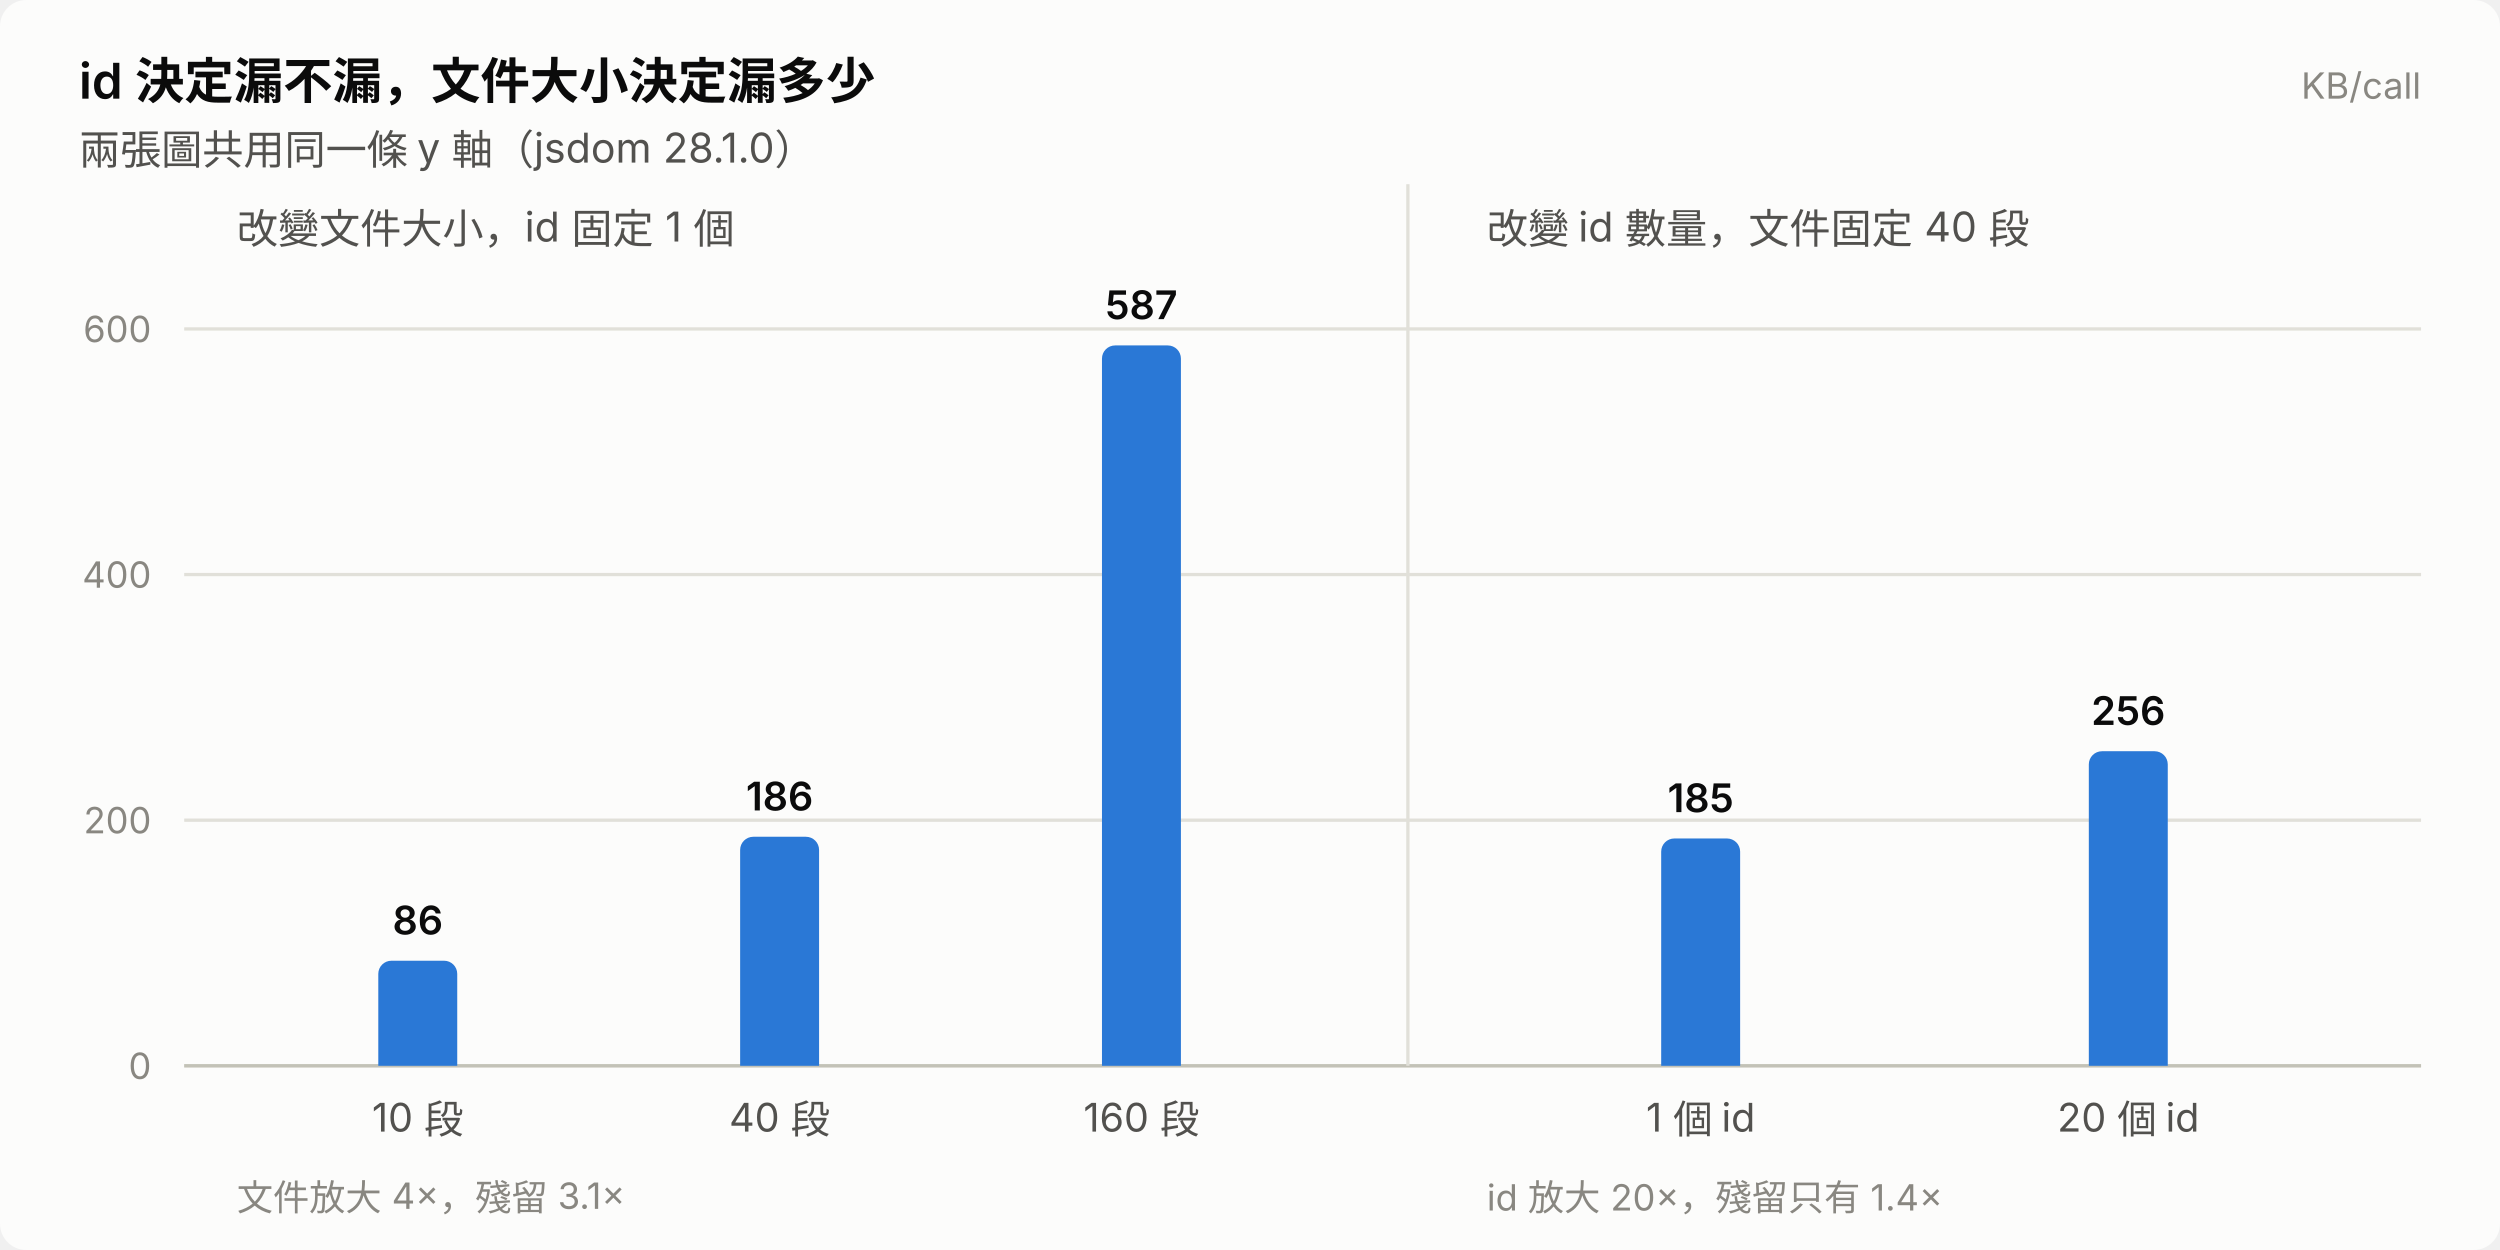
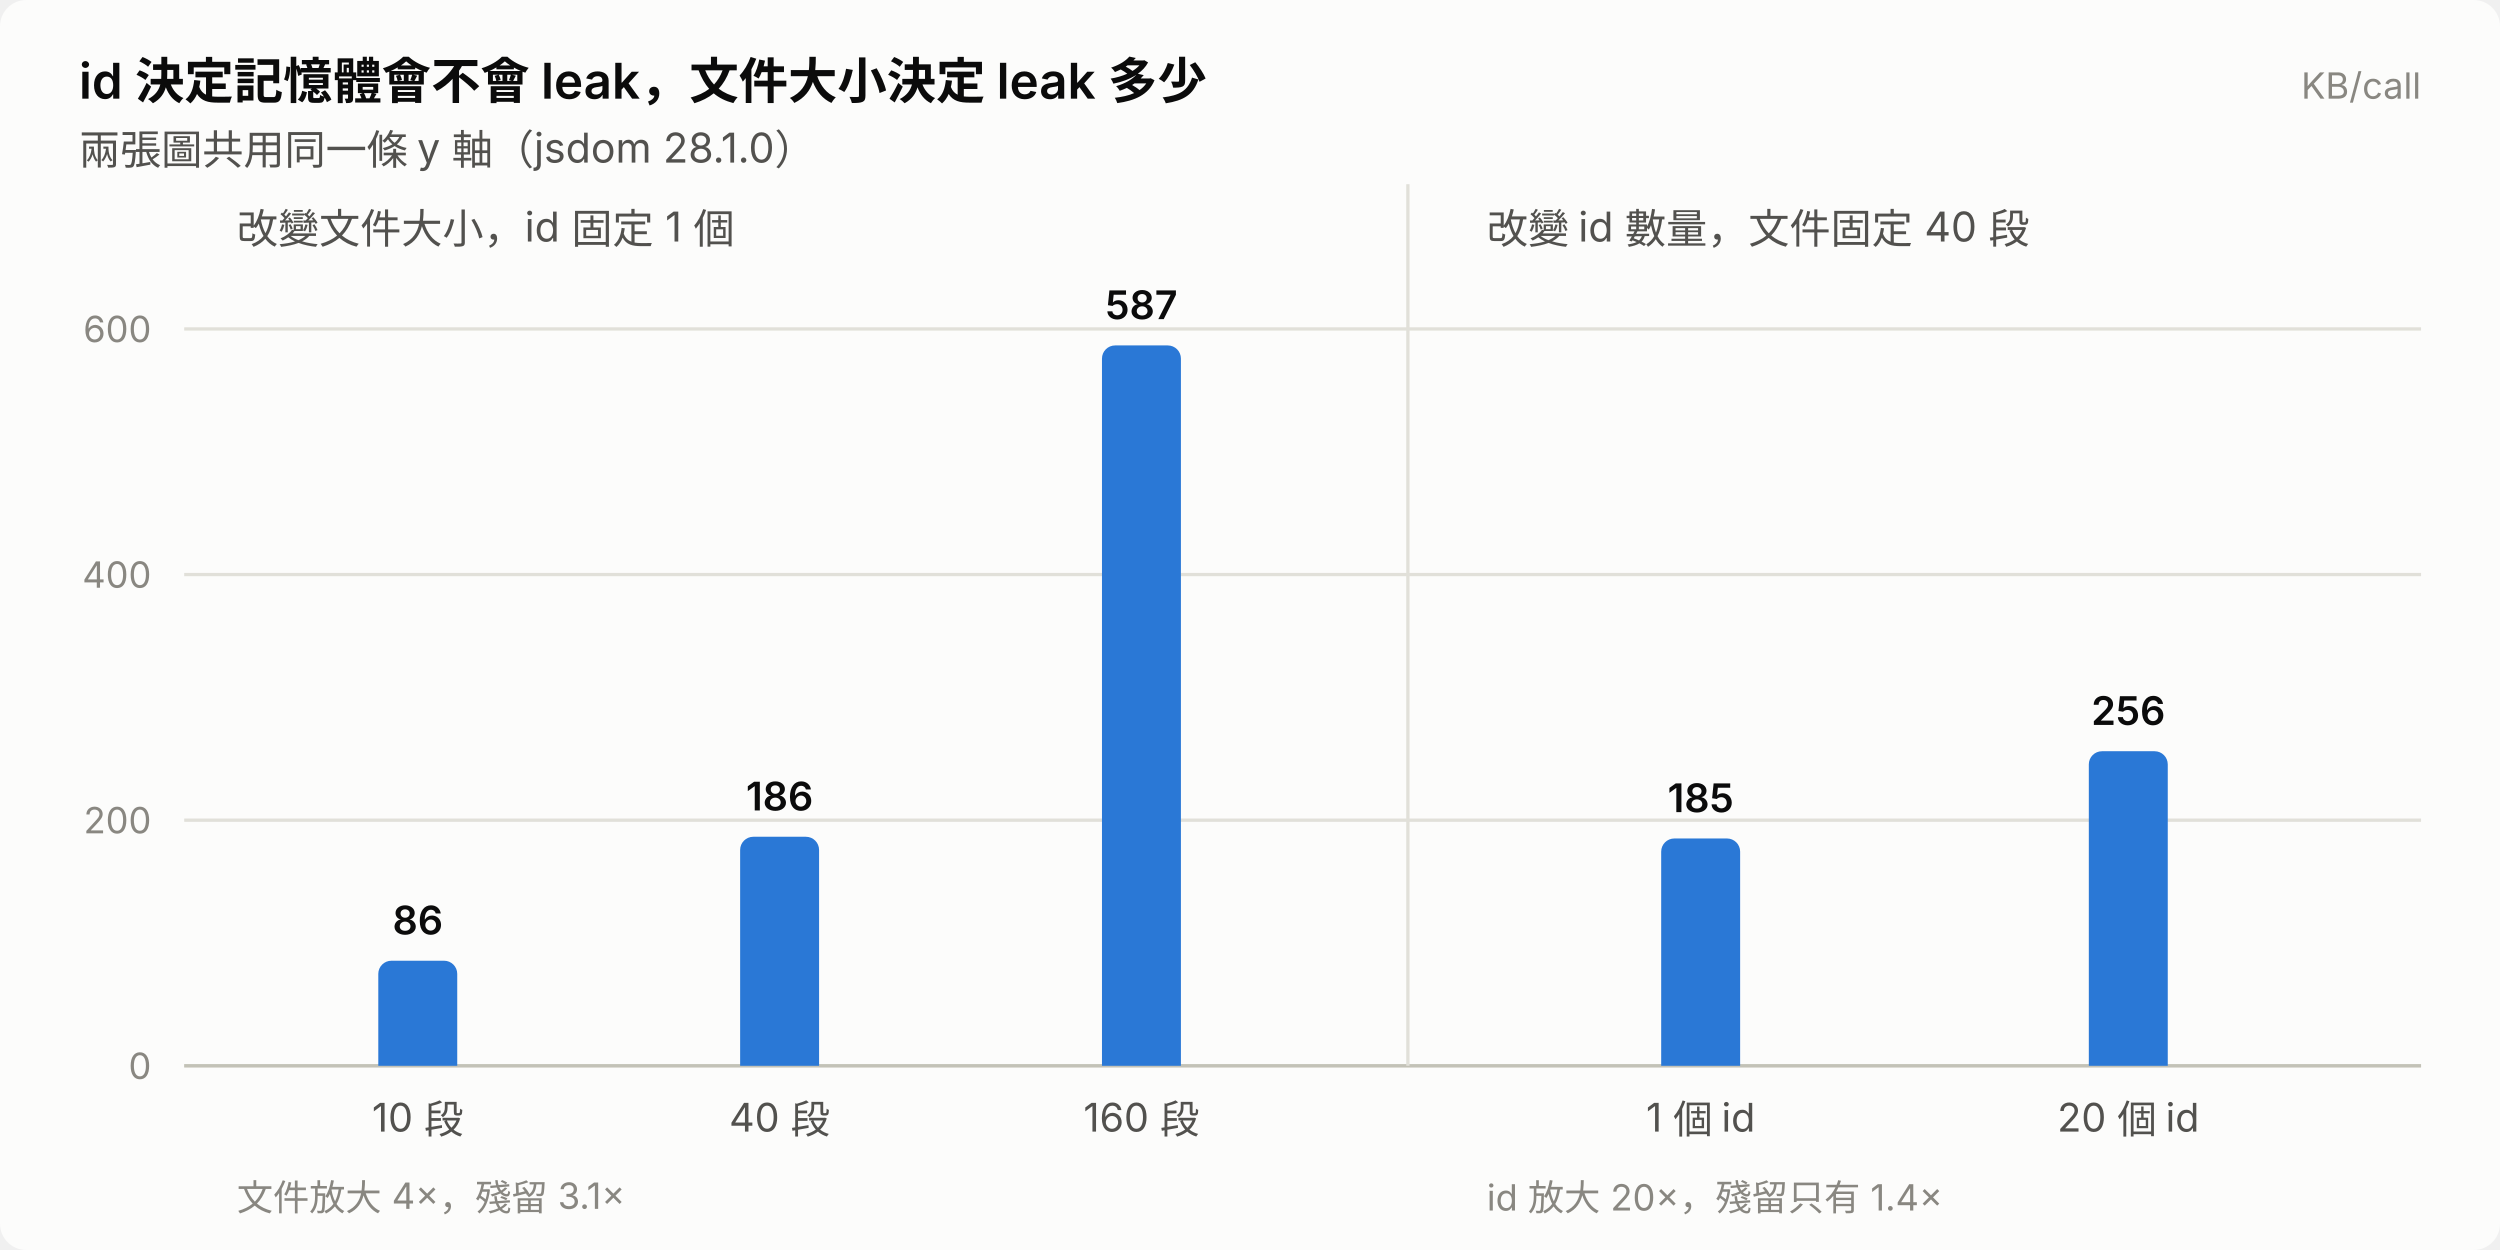
<svg xmlns="http://www.w3.org/2000/svg" viewBox="0 0 760 380" width="760" height="380" role="img" aria-labelledby="t d">
  <style>
    .s { fill: #fcfcfb }
    .ink { fill: #0b0b0b }  .ink2 { fill: #52514e }
    .muted { fill: #898781 }
    .grid { stroke: #e1e0d9 }  .axis { stroke: #c3c2b7 }
    .accent { fill: #2a78d6 }  .context { fill: #898781 }
    .gap { stroke: #fcfcfb }
    text { font-family: system-ui, -apple-system, "Segoe UI", "PingFang TC", "Noto Sans TC", sans-serif; }
    .t   { font-size: 15px; font-weight: 600 }
    .st  { font-size: 12.5px }
    .lbl { font-size: 12px }
    .val { font-size: 12px; font-weight: 600 }
    .tick { font-size: 11px; font-variant-numeric: tabular-nums }
    @media (prefers-color-scheme: dark) {
      .s { fill: #1a1a19 }
      .ink { fill: #ffffff }  .ink2 { fill: #c3c2b7 }
      .muted { fill: #898781 }
      .grid { stroke: #2c2c2a }  .axis { stroke: #383835 }
      .accent { fill: #3987e5 }  .context { fill: #898781 }
      .gap { stroke: #1a1a19 }
    }
  </style>
  <rect width="760" height="380" rx="8" class="s" />
-   <text x="24" y="30" class="t ink">id 決定漏不漏，文件大小決定漏多少</text>
+   <text x="24" y="30" class="t ink">id 決定記憶體會不會 leak，文件大小決定 leak 多少</text>
  <text x="24" y="50" class="st ink2">兩張圖共用同一條 y 軸（jsdom 28.1.0）</text>
  <text x="736" y="30" class="tick muted" text-anchor="end">KB/call</text>
  <line x1="56" y1="324" x2="736" y2="324" class="grid" stroke-width="1" />
  <text x="46" y="328" class="tick muted" text-anchor="end">0</text>
  <line x1="56" y1="249.333" x2="736" y2="249.333" class="grid" stroke-width="1" />
  <text x="46" y="253.333" class="tick muted" text-anchor="end">200</text>
  <line x1="56" y1="174.667" x2="736" y2="174.667" class="grid" stroke-width="1" />
  <text x="46" y="178.667" class="tick muted" text-anchor="end">400</text>
  <line x1="56" y1="100" x2="736" y2="100" class="grid" stroke-width="1" />
  <text x="46" y="104" class="tick muted" text-anchor="end">600</text>
  <line x1="56" y1="324" x2="736" y2="324" class="axis" stroke-width="1" />
  <text x="72" y="74" class="st ink2">改變文件大小，id 固定 1 個</text>
  <path d="M115,324v-27.942a4,4 0 0 1 4,-4h16a4,4 0 0 1 4,4v27.942z" class="accent" />
  <text x="127" y="284.058" class="val ink" text-anchor="middle">86</text>
  <text x="127" y="344" class="lbl ink2" text-anchor="middle">10 段</text>
  <path d="M225,324v-65.623a4,4 0 0 1 4,-4h16a4,4 0 0 1 4,4v65.623z" class="accent" />
  <text x="237" y="246.377" class="val ink" text-anchor="middle">186</text>
  <text x="237" y="344" class="lbl ink2" text-anchor="middle">40 段</text>
  <path d="M335,324v-214.99a4,4 0 0 1 4,-4h16a4,4 0 0 1 4,4v214.99z" class="accent" />
  <text x="347" y="97.01" class="val ink" text-anchor="middle">587</text>
  <text x="347" y="344" class="lbl ink2" text-anchor="middle">160 段</text>
  <text x="72" y="368" class="tick muted">文件放大 4×，殘留 3.1×</text>
  <line x1="428" y1="56" x2="428" y2="324" class="grid" stroke-width="1" />
  <text x="452" y="74" class="st ink2">改變 id 數量，文件固定 40 段</text>
  <path d="M505,324v-65.104a4,4 0 0 1 4,-4h16a4,4 0 0 1 4,4v65.104z" class="accent" />
  <text x="517" y="246.896" class="val ink" text-anchor="middle">185</text>
  <text x="517" y="344" class="lbl ink2" text-anchor="middle">1 個 id</text>
  <path d="M635,324v-91.626a4,4 0 0 1 4,-4h16a4,4 0 0 1 4,4v91.626z" class="accent" />
  <text x="647" y="220.374" class="val ink" text-anchor="middle">256</text>
  <text x="647" y="344" class="lbl ink2" text-anchor="middle">20 個 id</text>
  <text x="452" y="368" class="tick muted">id 放大 20×，殘留只有 1.4×</text>
</svg>
